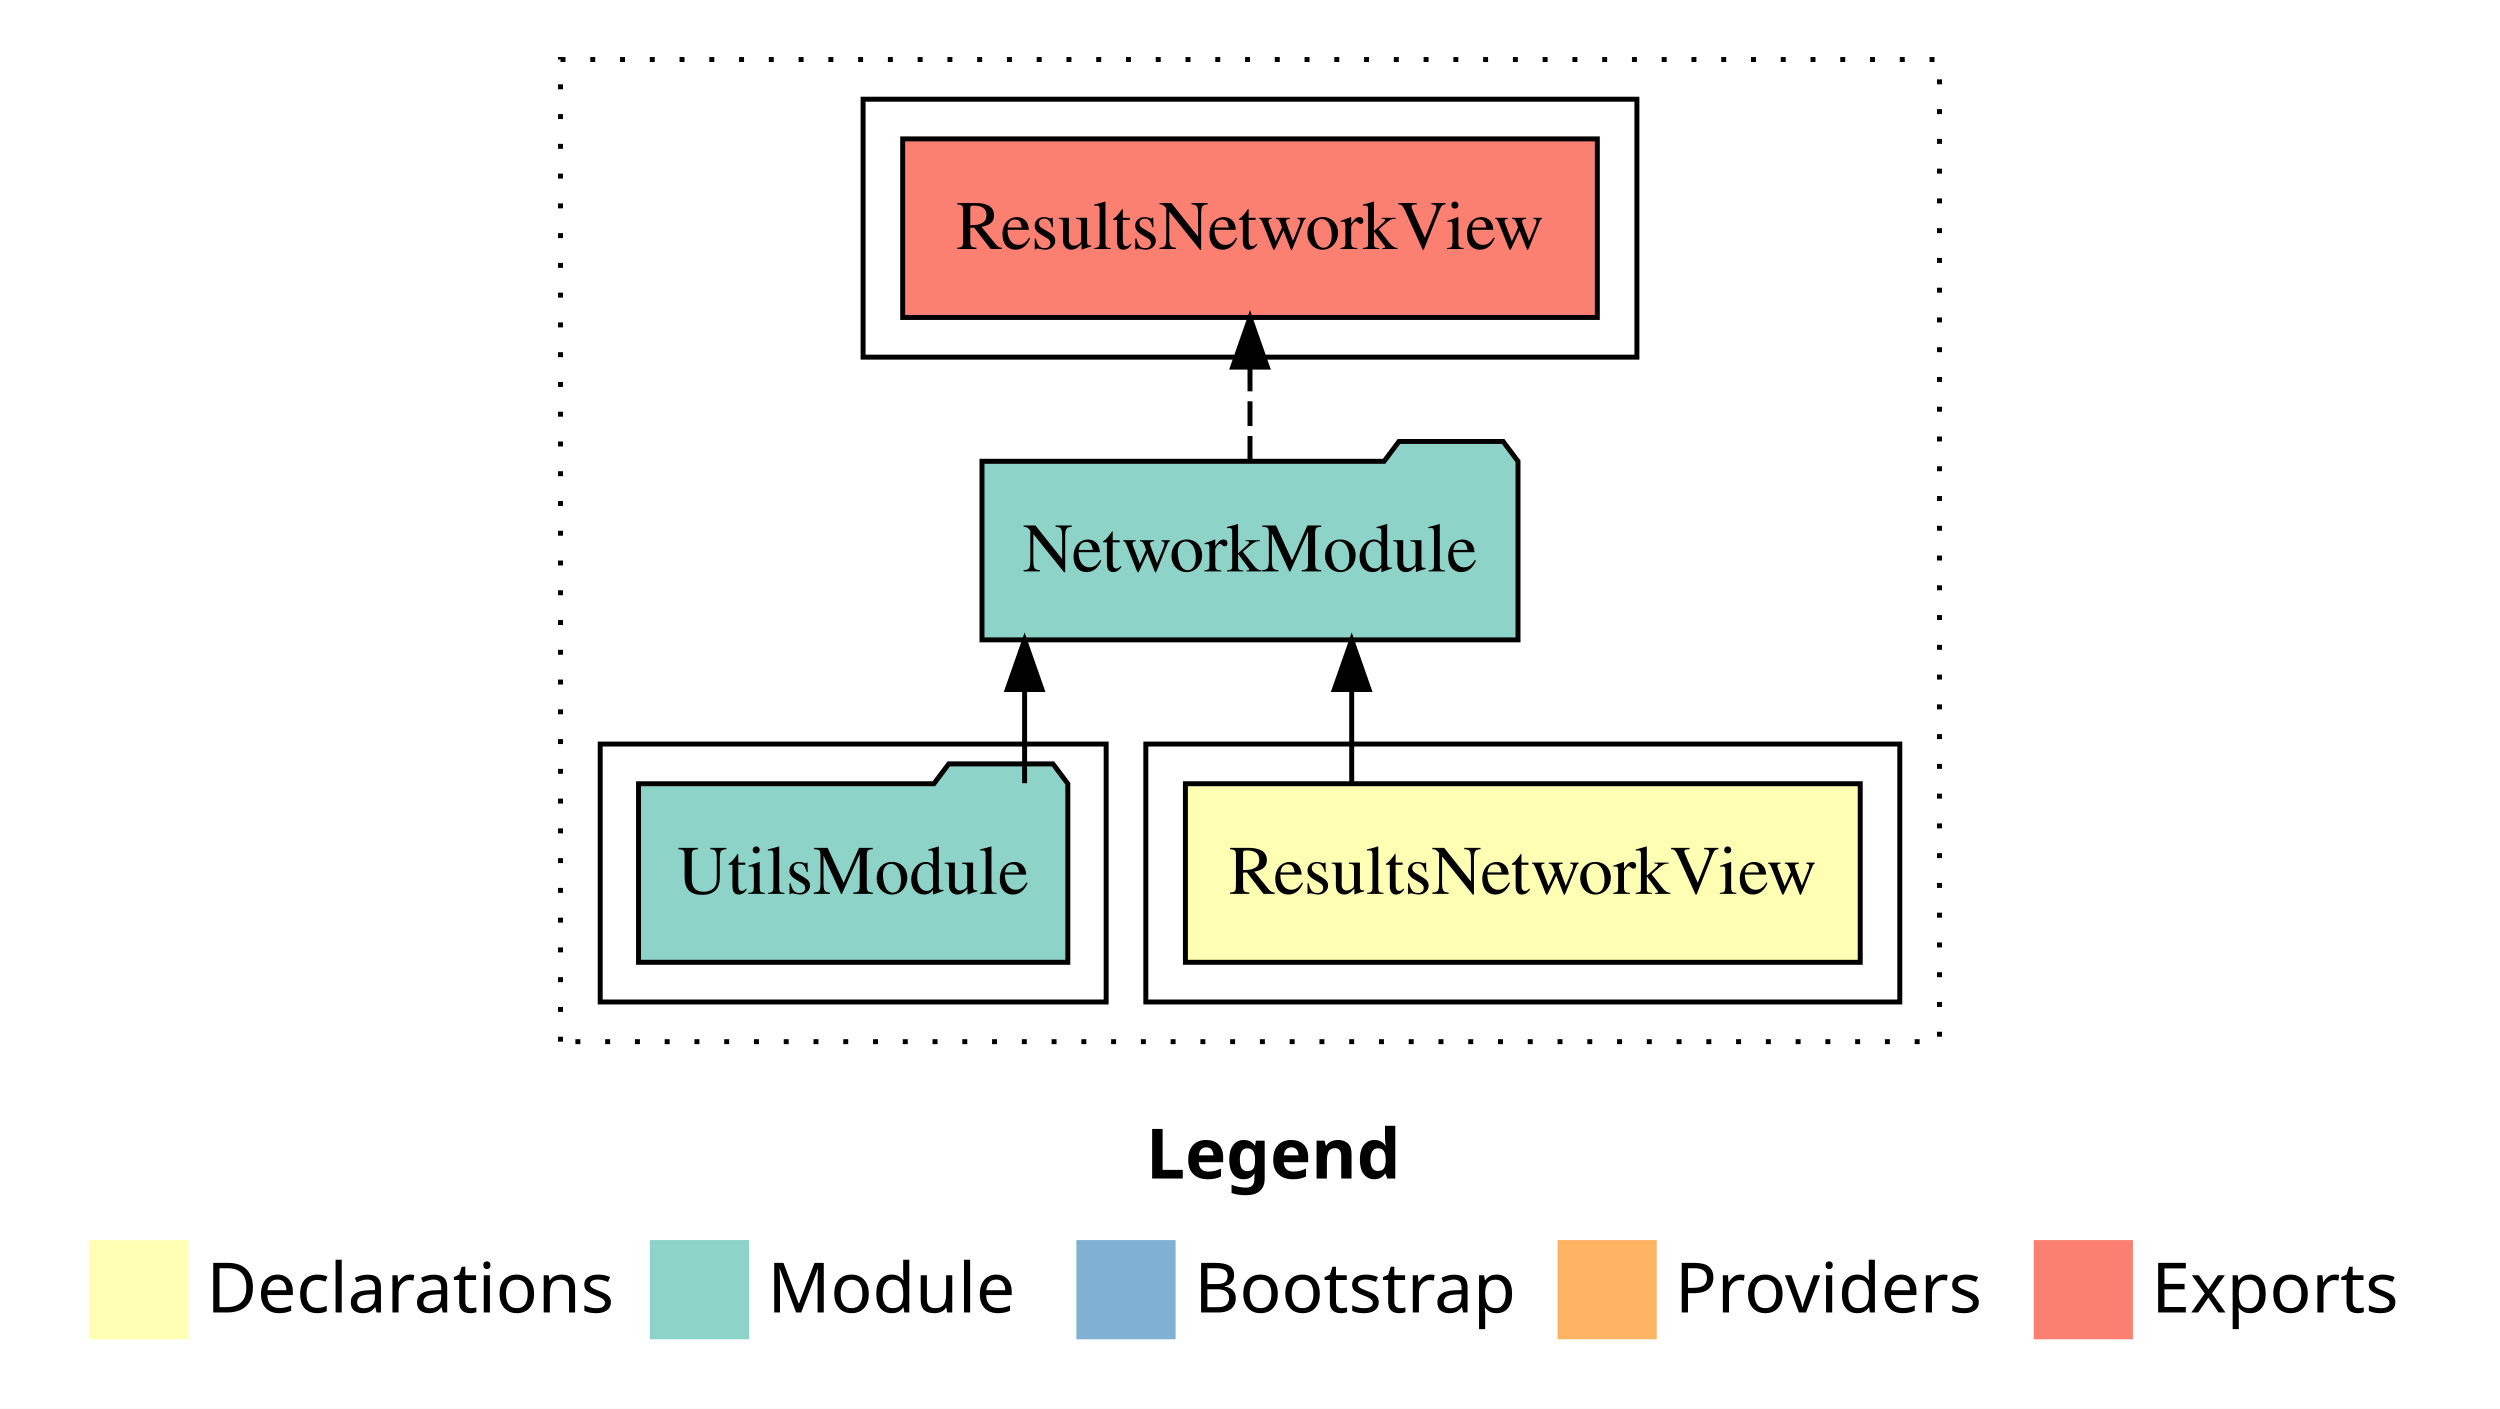
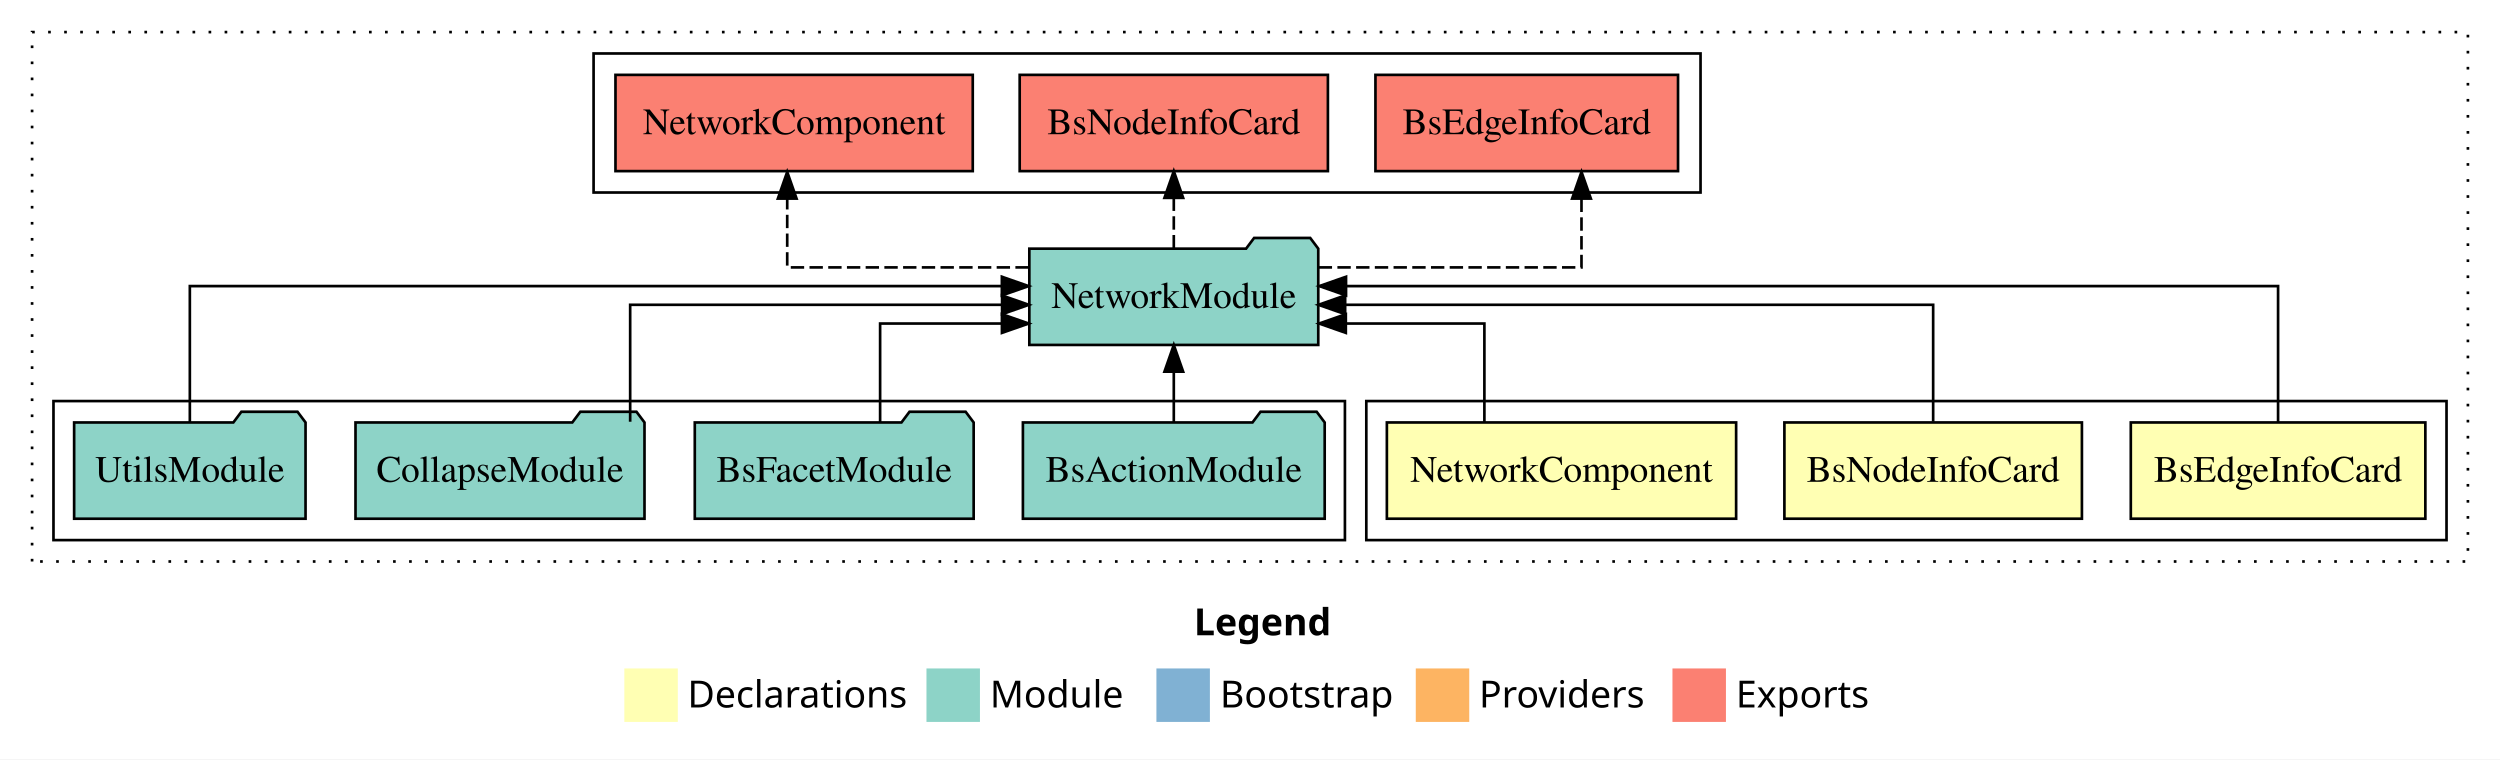
- <svg xmlns="http://www.w3.org/2000/svg" width="504pt" height="284pt" viewBox="0.00 0.00 504.00 284.00">
+ <svg xmlns="http://www.w3.org/2000/svg" width="935pt" height="284pt" viewBox="0.00 0.00 935.00 284.00">
  <g id="graph0" class="graph" transform="scale(1 1) rotate(0) translate(4 280)">
-     <polygon fill="#ffffff" stroke="transparent" points="-4,4 -4,-280 500,-280 500,4 -4,4" />
-     <text text-anchor="start" x="227.009" y="-42.4" font-family="sans-serif" font-weight="bold" font-size="14.00" fill="#000000">Legend</text>
-     <polygon fill="#ffffb3" stroke="transparent" points="14,-10 14,-30 34,-30 34,-10 14,-10" />
-     <text text-anchor="start" x="37.629" y="-15.4" font-family="sans-serif" font-size="14.00" fill="#000000">  Declarations</text>
-     <polygon fill="#8dd3c7" stroke="transparent" points="127,-10 127,-30 147,-30 147,-10 127,-10" />
-     <text text-anchor="start" x="150.725" y="-15.4" font-family="sans-serif" font-size="14.00" fill="#000000">  Module</text>
-     <polygon fill="#80b1d3" stroke="transparent" points="213,-10 213,-30 233,-30 233,-10 213,-10" />
-     <text text-anchor="start" x="236.781" y="-15.4" font-family="sans-serif" font-size="14.00" fill="#000000">  Bootstrap</text>
-     <polygon fill="#fdb462" stroke="transparent" points="310,-10 310,-30 330,-30 330,-10 310,-10" />
-     <text text-anchor="start" x="333.673" y="-15.4" font-family="sans-serif" font-size="14.00" fill="#000000">  Providers</text>
-     <polygon fill="#fb8072" stroke="transparent" points="406,-10 406,-30 426,-30 426,-10 406,-10" />
-     <text text-anchor="start" x="429.726" y="-15.4" font-family="sans-serif" font-size="14.00" fill="#000000">  Exports</text>
+     <polygon fill="#ffffff" stroke="transparent" points="-4,4 -4,-280 931,-280 931,4 -4,4" />
+     <text text-anchor="start" x="442.509" y="-42.4" font-family="sans-serif" font-weight="bold" font-size="14.00" fill="#000000">Legend</text>
+     <polygon fill="#ffffb3" stroke="transparent" points="229.5,-10 229.5,-30 249.5,-30 249.5,-10 229.5,-10" />
+     <text text-anchor="start" x="253.129" y="-15.4" font-family="sans-serif" font-size="14.00" fill="#000000">  Declarations</text>
+     <polygon fill="#8dd3c7" stroke="transparent" points="342.5,-10 342.5,-30 362.5,-30 362.5,-10 342.5,-10" />
+     <text text-anchor="start" x="366.225" y="-15.4" font-family="sans-serif" font-size="14.00" fill="#000000">  Module</text>
+     <polygon fill="#80b1d3" stroke="transparent" points="428.5,-10 428.5,-30 448.5,-30 448.5,-10 428.5,-10" />
+     <text text-anchor="start" x="452.281" y="-15.4" font-family="sans-serif" font-size="14.00" fill="#000000">  Bootstrap</text>
+     <polygon fill="#fdb462" stroke="transparent" points="525.5,-10 525.5,-30 545.5,-30 545.5,-10 525.5,-10" />
+     <text text-anchor="start" x="549.173" y="-15.4" font-family="sans-serif" font-size="14.00" fill="#000000">  Providers</text>
+     <polygon fill="#fb8072" stroke="transparent" points="621.5,-10 621.5,-30 641.5,-30 641.5,-10 621.5,-10" />
+     <text text-anchor="start" x="645.226" y="-15.4" font-family="sans-serif" font-size="14.00" fill="#000000">  Exports</text>
    <g id="clust1" class="cluster">
-       <polygon fill="none" stroke="#000000" stroke-dasharray="1,5" points="109,-70 109,-268 387,-268 387,-70 109,-70" />
+       <polygon fill="none" stroke="#000000" stroke-dasharray="1,5" points="8,-70 8,-268 919,-268 919,-70 8,-70" />
    </g>
    <g id="clust2" class="cluster">
-       <polygon fill="none" stroke="#000000" points="227,-78 227,-130 379,-130 379,-78 227,-78" />
+       <polygon fill="none" stroke="#000000" points="507,-78 507,-130 911,-130 911,-78 507,-78" />
    </g>
-     <g id="clust4" class="cluster">
-       <polygon fill="none" stroke="#000000" points="117,-78 117,-130 219,-130 219,-78 117,-78" />
+     <g id="clust6" class="cluster">
+       <polygon fill="none" stroke="#000000" points="16,-78 16,-130 499,-130 499,-78 16,-78" />
    </g>
-     <g id="clust5" class="cluster">
-       <polygon fill="none" stroke="#000000" points="170,-208 170,-260 326,-260 326,-208 170,-208" />
+     <g id="clust7" class="cluster">
+       <polygon fill="none" stroke="#000000" points="218,-208 218,-260 632,-260 632,-208 218,-208" />
    </g>
    <g id="node1" class="node">
-       <polygon fill="#ffffb3" stroke="#000000" points="371.02,-122 234.98,-122 234.98,-86 371.02,-86 371.02,-122" />
-       <text text-anchor="middle" x="303" y="-99.8" font-family="Times,serif" font-size="14.00" fill="#000000">ResultsNetworkView</text>
+       <polygon fill="#ffffb3" stroke="#000000" points="903.081,-122 792.919,-122 792.919,-86 903.081,-86 903.081,-122" />
+       <text text-anchor="middle" x="848" y="-99.8" font-family="Times,serif" font-size="14.00" fill="#000000">BsEdgeInfoCard</text>
+     </g>
+     <g id="node4" class="node">
+       <polygon fill="#8dd3c7" stroke="#000000" points="489.03,-187 486.03,-191 465.03,-191 462.03,-187 380.97,-187 380.97,-151 489.03,-151 489.03,-187" />
+       <text text-anchor="middle" x="435" y="-164.8" font-family="Times,serif" font-size="14.00" fill="#000000">NetworkModule</text>
+     </g>
+     <g id="edge1" class="edge">
+       <path fill="none" stroke="#000000" d="M848,-122.129C848,-142.572 848,-173 848,-173 848,-173 499.417,-173 499.417,-173" />
+       <polygon fill="#000000" stroke="#000000" points="499.417,-169.5 489.417,-173 499.417,-176.5 499.417,-169.5" />
    </g>
    <g id="node2" class="node">
-       <polygon fill="#8dd3c7" stroke="#000000" points="302.03,-187 299.03,-191 278.03,-191 275.03,-187 193.97,-187 193.97,-151 302.03,-151 302.03,-187" />
-       <text text-anchor="middle" x="248" y="-164.8" font-family="Times,serif" font-size="14.00" fill="#000000">NetworkModule</text>
+       <polygon fill="#ffffb3" stroke="#000000" points="774.636,-122 663.364,-122 663.364,-86 774.636,-86 774.636,-122" />
+       <text text-anchor="middle" x="719" y="-99.8" font-family="Times,serif" font-size="14.00" fill="#000000">BsNodeInfoCard</text>
    </g>
-     <g id="edge1" class="edge">
-       <path fill="none" stroke="#000000" d="M268.502,-122.106C268.502,-122.106 268.502,-140.991 268.502,-140.991" />
-       <polygon fill="#000000" stroke="#000000" points="265.002,-140.991 268.502,-150.991 272.002,-140.991 265.002,-140.991" />
+     <g id="edge2" class="edge">
+       <path fill="none" stroke="#000000" d="M719,-122.267C719,-140.555 719,-166 719,-166 719,-166 499.087,-166 499.087,-166" />
+       <polygon fill="#000000" stroke="#000000" points="499.087,-162.5 489.087,-166 499.087,-169.5 499.087,-162.5" />
    </g>
-     <g id="node4" class="node">
-       <polygon fill="#fb8072" stroke="#000000" points="318.019,-252 177.981,-252 177.981,-216 318.019,-216 318.019,-252" />
-       <text text-anchor="middle" x="248" y="-229.8" font-family="Times,serif" font-size="14.00" fill="#000000">ResultsNetworkView </text>
+     <g id="node3" class="node">
+       <polygon fill="#ffffb3" stroke="#000000" points="645.312,-122 514.688,-122 514.688,-86 645.312,-86 645.312,-122" />
+       <text text-anchor="middle" x="580" y="-99.8" font-family="Times,serif" font-size="14.00" fill="#000000">NetworkComponent</text>
    </g>
    <g id="edge3" class="edge">
-       <path fill="none" stroke="#000000" stroke-dasharray="5,2" d="M248,-187.106C248,-187.106 248,-205.991 248,-205.991" />
-       <polygon fill="#000000" stroke="#000000" points="244.5,-205.991 248,-215.991 251.5,-205.991 244.5,-205.991" />
+       <path fill="none" stroke="#000000" d="M551.16,-122.009C551.16,-138.049 551.16,-159 551.16,-159 551.16,-159 499.339,-159 499.339,-159" />
+       <polygon fill="#000000" stroke="#000000" points="499.339,-155.5 489.339,-159 499.339,-162.5 499.339,-155.5" />
    </g>
-     <g id="node3" class="node">
-       <polygon fill="#8dd3c7" stroke="#000000" points="211.273,-122 208.273,-126 187.273,-126 184.273,-122 124.727,-122 124.727,-86 211.273,-86 211.273,-122" />
-       <text text-anchor="middle" x="168" y="-99.8" font-family="Times,serif" font-size="14.00" fill="#000000">UtilsModule</text>
+     <g id="node9" class="node">
+       <polygon fill="#fb8072" stroke="#000000" points="623.582,-252 510.418,-252 510.418,-216 623.582,-216 623.582,-252" />
+       <text text-anchor="middle" x="567" y="-229.8" font-family="Times,serif" font-size="14.00" fill="#000000">BsEdgeInfoCard </text>
    </g>
-     <g id="edge2" class="edge">
-       <path fill="none" stroke="#000000" d="M202.561,-122.106C202.561,-122.106 202.561,-140.991 202.561,-140.991" />
-       <polygon fill="#000000" stroke="#000000" points="199.061,-140.991 202.561,-150.991 206.061,-140.991 199.061,-140.991" />
+     <g id="edge8" class="edge">
+       <path fill="none" stroke="#000000" stroke-dasharray="5,2" d="M489.186,-180C533.012,-180 587.475,-180 587.475,-180 587.475,-180 587.475,-205.718 587.475,-205.718" />
+       <polygon fill="#000000" stroke="#000000" points="583.975,-205.718 587.475,-215.718 590.975,-205.718 583.975,-205.718" />
+     </g>
+     <g id="node10" class="node">
+       <polygon fill="#fb8072" stroke="#000000" points="492.635,-252 377.365,-252 377.365,-216 492.635,-216 492.635,-252" />
+       <text text-anchor="middle" x="435" y="-229.8" font-family="Times,serif" font-size="14.00" fill="#000000">BsNodeInfoCard </text>
+     </g>
+     <g id="edge9" class="edge">
+       <path fill="none" stroke="#000000" stroke-dasharray="5,2" d="M435,-187.106C435,-187.106 435,-205.991 435,-205.991" />
+       <polygon fill="#000000" stroke="#000000" points="431.5,-205.991 435,-215.991 438.5,-205.991 431.5,-205.991" />
+     </g>
+     <g id="node11" class="node">
+       <polygon fill="#fb8072" stroke="#000000" points="359.812,-252 226.189,-252 226.189,-216 359.812,-216 359.812,-252" />
+       <text text-anchor="middle" x="293" y="-229.8" font-family="Times,serif" font-size="14.00" fill="#000000">NetworkComponent </text>
+     </g>
+     <g id="edge10" class="edge">
+       <path fill="none" stroke="#000000" stroke-dasharray="5,2" d="M380.752,-180C339.727,-180 290.419,-180 290.419,-180 290.419,-180 290.419,-205.718 290.419,-205.718" />
+       <polygon fill="#000000" stroke="#000000" points="286.919,-205.718 290.419,-215.718 293.919,-205.718 286.919,-205.718" />
+     </g>
+     <g id="node5" class="node">
+       <polygon fill="#8dd3c7" stroke="#000000" points="491.434,-122 488.434,-126 467.434,-126 464.434,-122 378.566,-122 378.566,-86 491.434,-86 491.434,-122" />
+       <text text-anchor="middle" x="435" y="-99.8" font-family="Times,serif" font-size="14.00" fill="#000000">BsActionModule</text>
+     </g>
+     <g id="edge4" class="edge">
+       <path fill="none" stroke="#000000" d="M435,-122.106C435,-122.106 435,-140.991 435,-140.991" />
+       <polygon fill="#000000" stroke="#000000" points="431.5,-140.991 435,-150.991 438.5,-140.991 431.5,-140.991" />
+     </g>
+     <g id="node6" class="node">
+       <polygon fill="#8dd3c7" stroke="#000000" points="360.149,-122 357.149,-126 336.149,-126 333.149,-122 255.851,-122 255.851,-86 360.149,-86 360.149,-122" />
+       <text text-anchor="middle" x="308" y="-99.8" font-family="Times,serif" font-size="14.00" fill="#000000">BsFacetModule</text>
+     </g>
+     <g id="edge5" class="edge">
+       <path fill="none" stroke="#000000" d="M325.163,-122.009C325.163,-138.049 325.163,-159 325.163,-159 325.163,-159 370.725,-159 370.725,-159" />
+       <polygon fill="#000000" stroke="#000000" points="370.725,-162.5 380.725,-159 370.725,-155.5 370.725,-162.5" />
+     </g>
+     <g id="node7" class="node">
+       <polygon fill="#8dd3c7" stroke="#000000" points="237.042,-122 234.042,-126 213.042,-126 210.042,-122 128.958,-122 128.958,-86 237.042,-86 237.042,-122" />
+       <text text-anchor="middle" x="183" y="-99.8" font-family="Times,serif" font-size="14.00" fill="#000000">CollapseModule</text>
+     </g>
+     <g id="edge6" class="edge">
+       <path fill="none" stroke="#000000" d="M231.683,-122.267C231.683,-140.555 231.683,-166 231.683,-166 231.683,-166 370.782,-166 370.782,-166" />
+       <polygon fill="#000000" stroke="#000000" points="370.782,-169.5 380.782,-166 370.782,-162.5 370.782,-169.5" />
+     </g>
+     <g id="node8" class="node">
+       <polygon fill="#8dd3c7" stroke="#000000" points="110.273,-122 107.273,-126 86.273,-126 83.273,-122 23.727,-122 23.727,-86 110.273,-86 110.273,-122" />
+       <text text-anchor="middle" x="67" y="-99.8" font-family="Times,serif" font-size="14.00" fill="#000000">UtilsModule</text>
+     </g>
+     <g id="edge7" class="edge">
+       <path fill="none" stroke="#000000" d="M67,-122.129C67,-142.572 67,-173 67,-173 67,-173 370.7,-173 370.7,-173" />
+       <polygon fill="#000000" stroke="#000000" points="370.7,-176.5 380.7,-173 370.7,-169.5 370.7,-176.5" />
    </g>
  </g>
</svg>
